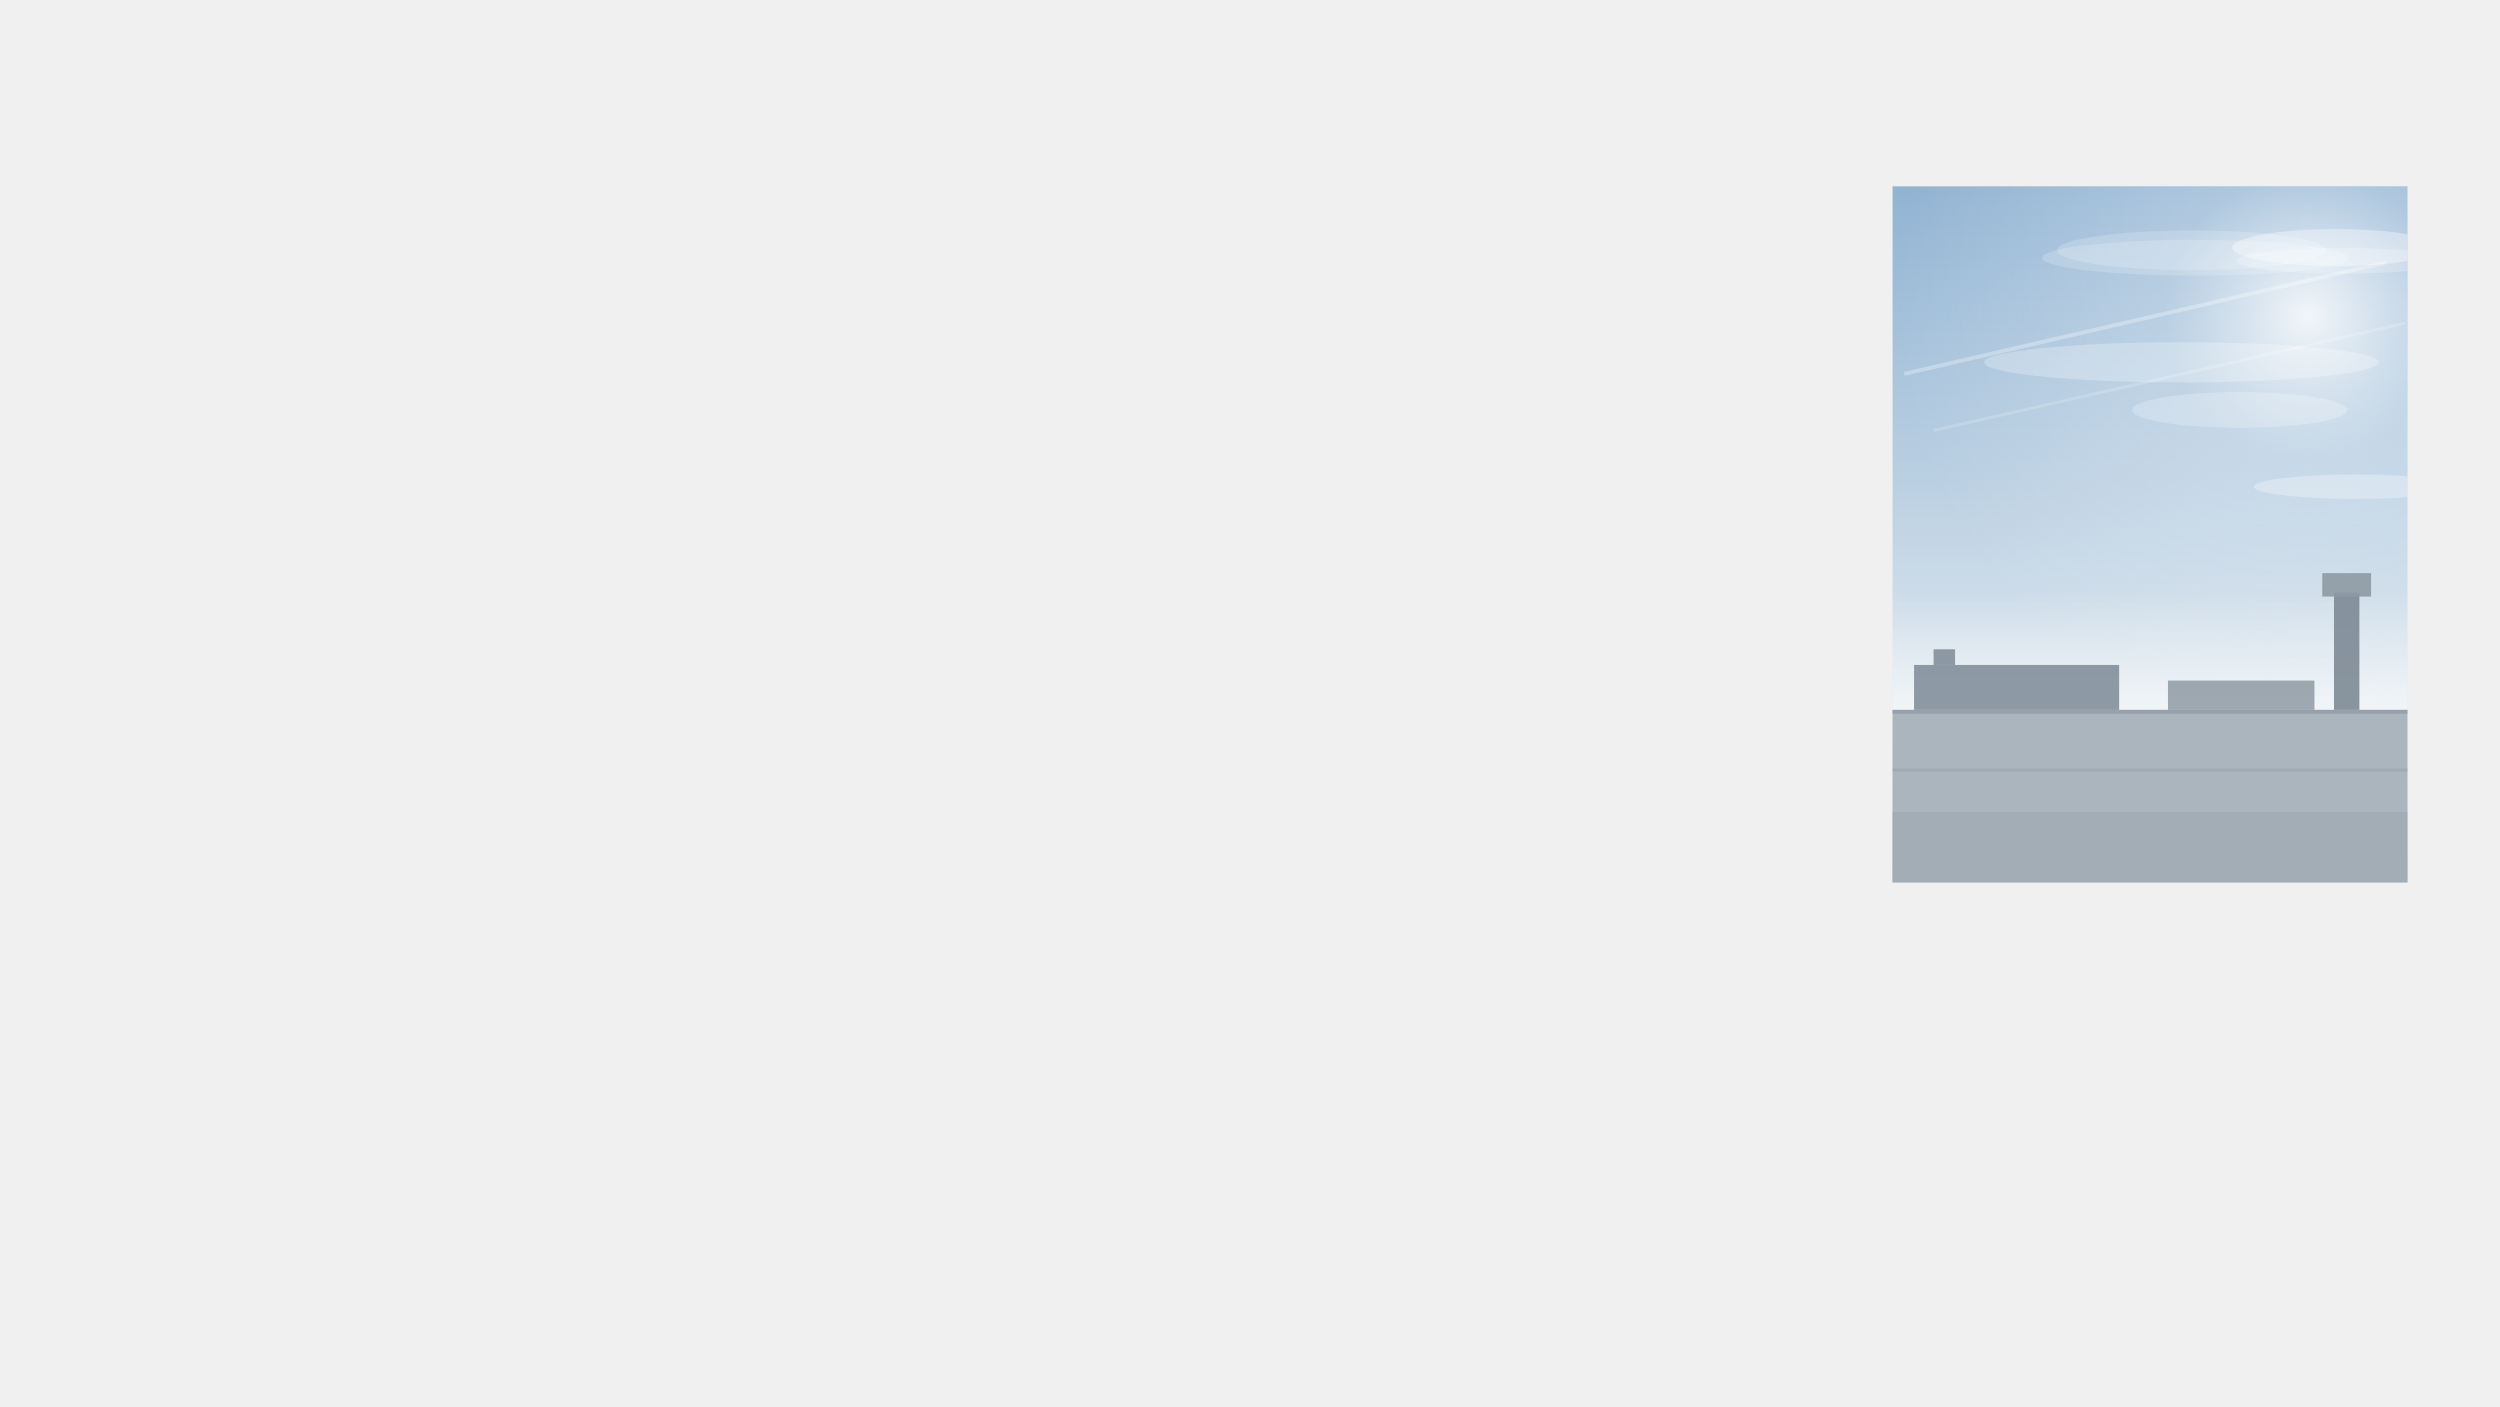
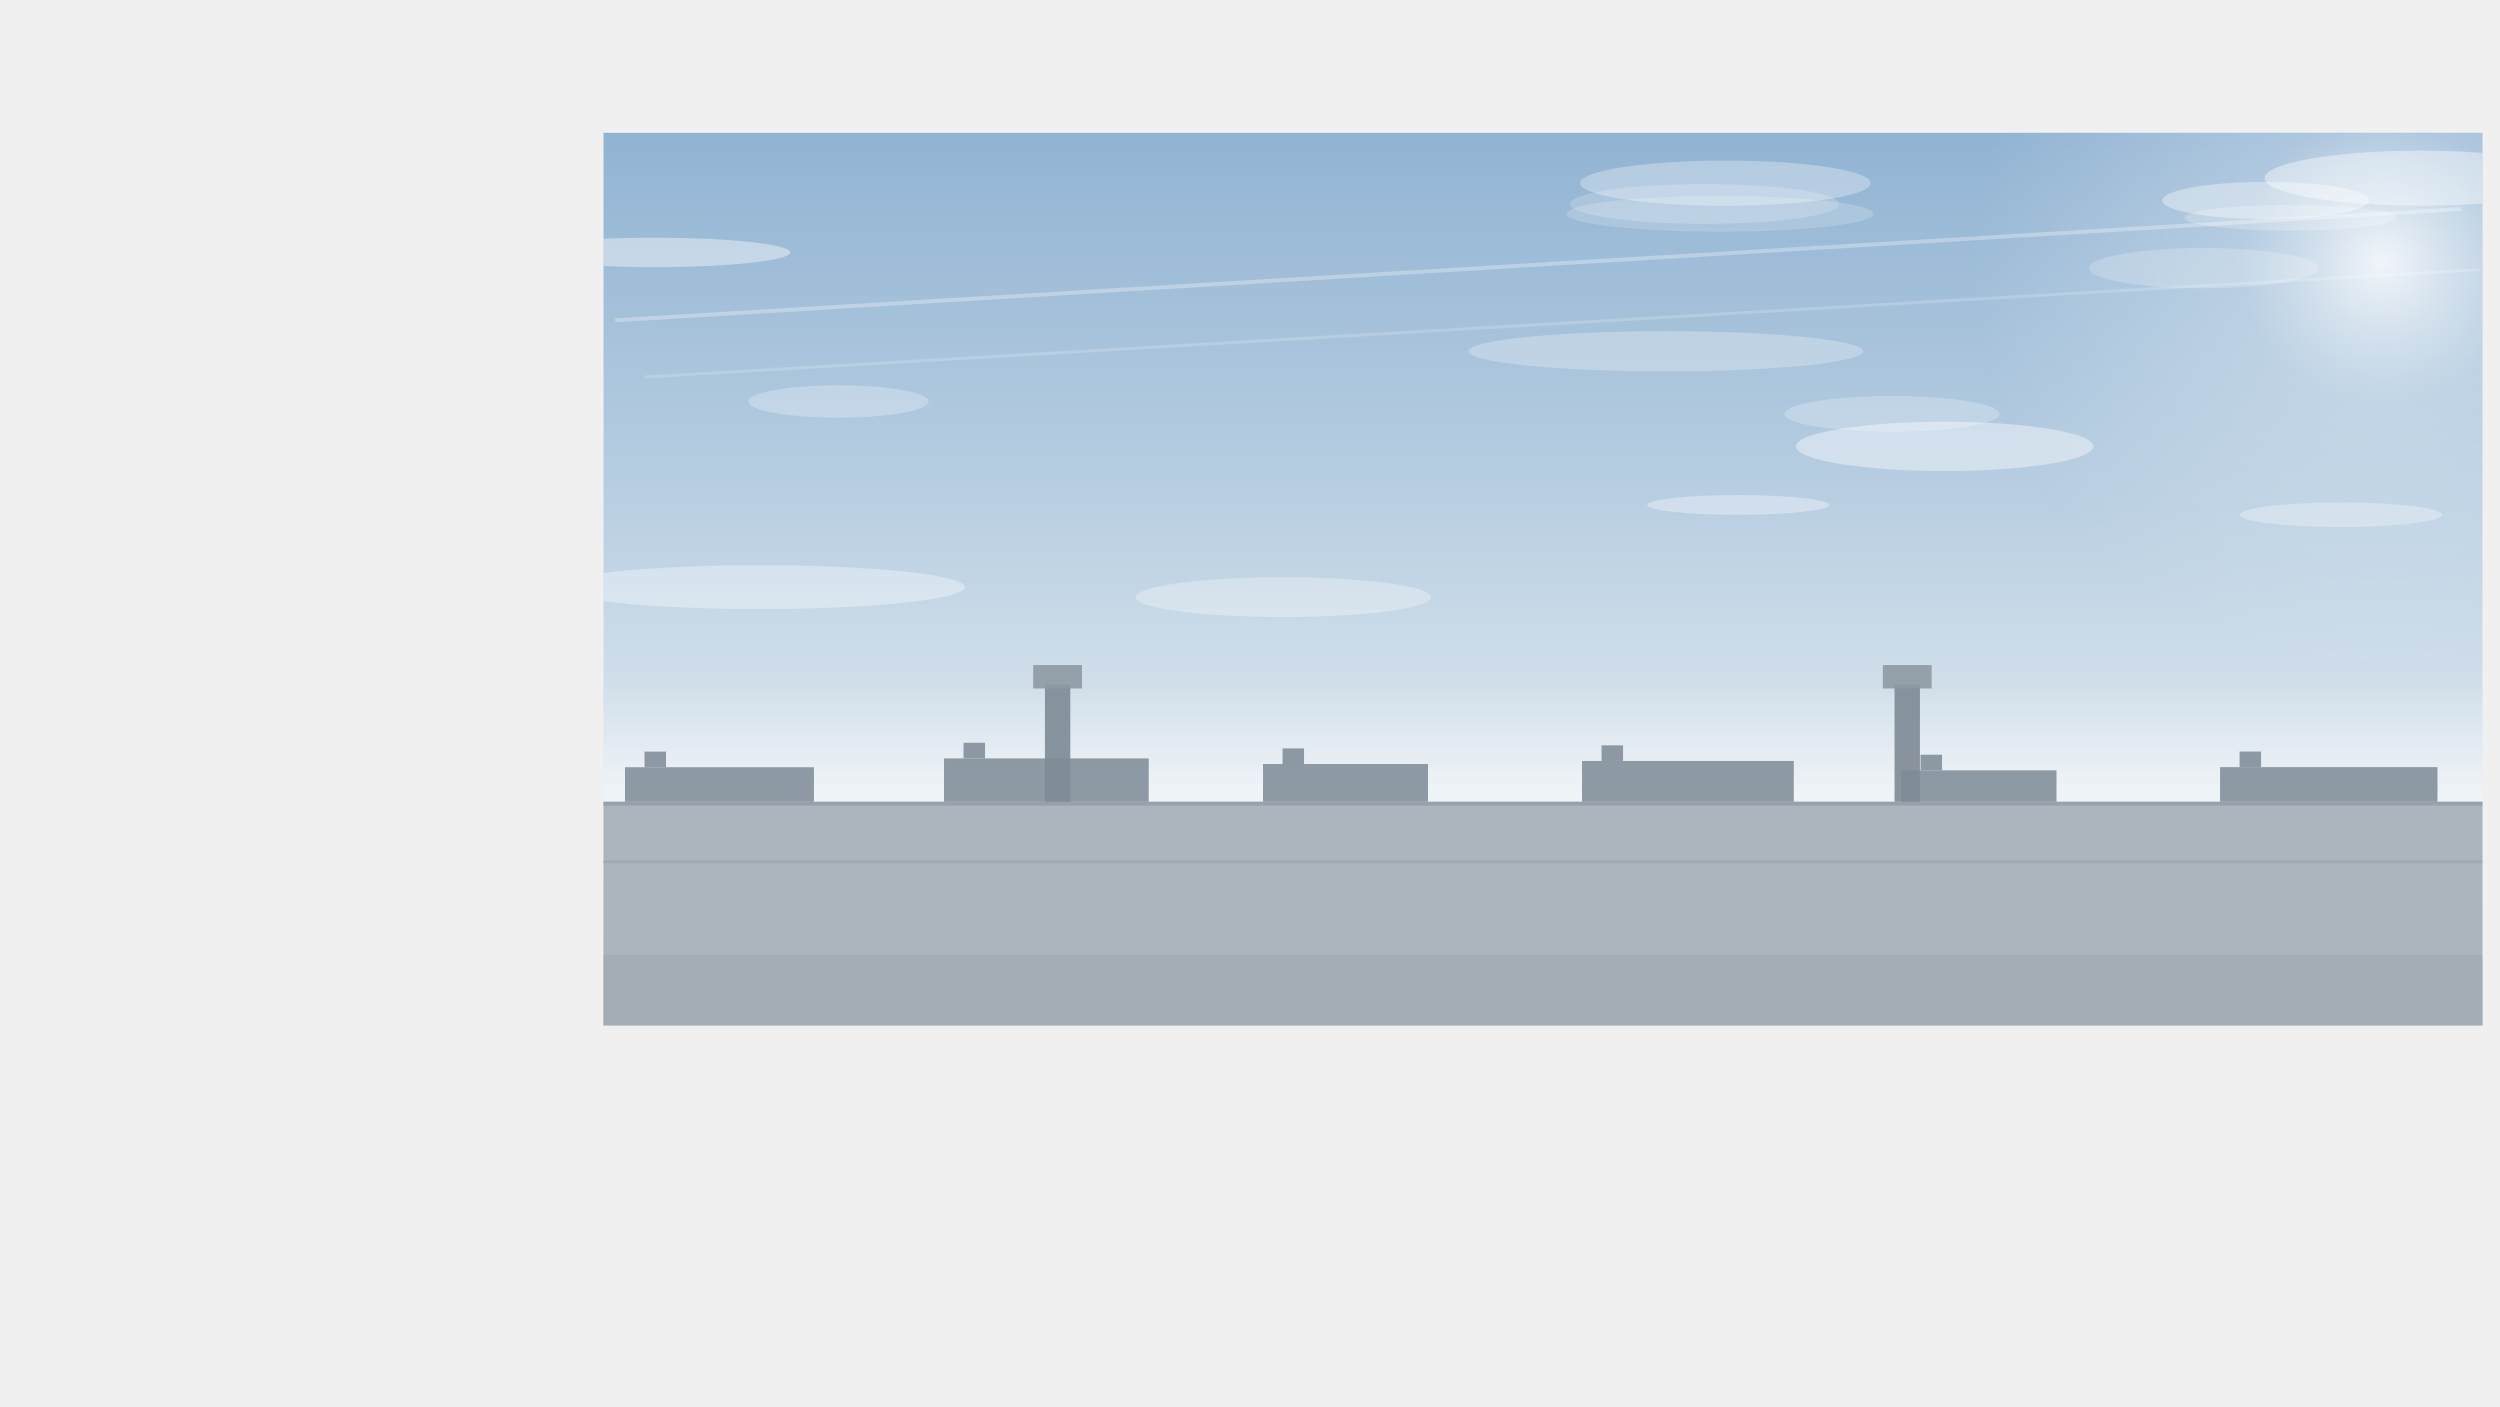
<svg xmlns="http://www.w3.org/2000/svg" width="2560" height="1440" viewBox="0 0 2560 1440">
  <defs>
-     <linearGradient id="skyG" x1="0" y1="172.8" x2="0" y2="921.6" gradientUnits="userSpaceOnUse">
+     <linearGradient id="skyG" x1="0" y1="118" x2="0" y2="1068" gradientUnits="userSpaceOnUse">
      <stop offset="0" stop-color="#8fb2d2" />
      <stop offset="0.42" stop-color="#b9cfe2" />
      <stop offset="0.74" stop-color="#dfe8ef" />
      <stop offset="1" stop-color="#cfd8de" />
    </linearGradient>
-     <radialGradient id="sun" cx="2363.2" cy="322.8" r="420" gradientUnits="userSpaceOnUse">
+     <radialGradient id="sun" cx="2440" cy="268" r="420" gradientUnits="userSpaceOnUse">
      <stop offset="0" stop-color="#ffffff" stop-opacity="0.85" />
      <stop offset="0.35" stop-color="#eef3f8" stop-opacity="0.3" />
      <stop offset="1" stop-color="#eef3f8" stop-opacity="0" />
    </radialGradient>
-     <linearGradient id="hazeG" x1="0" y1="606.91" x2="0" y2="726.91" gradientUnits="userSpaceOnUse">
+     <linearGradient id="hazeG" x1="0" y1="701" x2="0" y2="821" gradientUnits="userSpaceOnUse">
      <stop offset="0" stop-color="#ffffff" stop-opacity="0" />
      <stop offset="1" stop-color="#ffffff" stop-opacity="0.55" />
    </linearGradient>
    <clipPath id="winClip">
-       <rect x="1938" y="190.8" width="527.2" height="712.8" />
+       <rect x="618" y="136" width="1924" height="914" />
    </clipPath>
  </defs>
  <g clip-path="url(#winClip)">
-     <rect x="1920" y="172.8" width="563.2" height="748.8" fill="url(#skyG)" />
-     <rect x="1920" y="172.8" width="563.2" height="748.8" fill="url(#sun)" />
-     <ellipse cx="2411.57" cy="498.37" rx="103.59" ry="12.55" fill="#ffffff" opacity="0.3" />
-     <ellipse cx="2398.28" cy="267.03" rx="108.4" ry="13.22" fill="#ffffff" opacity="0.22" />
-     <ellipse cx="2391.79" cy="253.56" rx="105.88" ry="19.02" fill="#ffffff" opacity="0.36" />
-     <ellipse cx="2248.18" cy="263.95" rx="157.19" ry="18.31" fill="#ffffff" opacity="0.18" />
-     <ellipse cx="2293.44" cy="419.8" rx="110.14" ry="18.31" fill="#ffffff" opacity="0.23" />
-     <ellipse cx="2233.9" cy="371.02" rx="202.14" ry="20.59" fill="#ffffff" opacity="0.26" />
-     <ellipse cx="2244.17" cy="256.27" rx="137.75" ry="20.37" fill="#ffffff" opacity="0.19" />
-     <line x1="1950" y1="382.8" x2="2443.2" y2="268.8" stroke="#ffffff" stroke-width="4" opacity="0.30" />
-     <line x1="1980" y1="440.8" x2="2463.2" y2="330.8" stroke="#ffffff" stroke-width="3" opacity="0.18" />
-     <rect x="1920" y="606.91" width="563.2" height="120" fill="url(#hazeG)" />
-     <rect x="1920" y="726.91" width="563.2" height="194.69" fill="#aab5be" />
-     <rect x="1920" y="726.91" width="563.2" height="4" fill="#8e99a3" opacity="0.7" />
-     <rect x="1960" y="680.91" width="210" height="46" fill="#7d8a95" opacity="0.85" />
-     <rect x="1980" y="664.91" width="22" height="16" fill="#7d8a95" opacity="0.85" />
-     <rect x="2220" y="696.91" width="150" height="30" fill="#8a959f" opacity="0.8" />
-     <rect x="2390" y="606.91" width="26" height="120" fill="#7d8a95" opacity="0.9" />
-     <rect x="2378" y="586.91" width="50" height="24" fill="#8e99a3" opacity="0.9" />
-     <rect x="1920" y="786.91" width="563.2" height="3" fill="#98a3ac" opacity="0.6" />
-     <rect x="1920" y="831.6" width="563.2" height="90" fill="#9aa5ae" opacity="0.55" />
+     <rect x="600" y="118" width="1960" height="950" fill="url(#skyG)" />
+     <rect x="600" y="118" width="1960" height="950" fill="url(#sun)" />
+     <ellipse cx="2396.93" cy="527.1" rx="103.59" ry="12.55" fill="#ffffff" opacity="0.3" />
+     <ellipse cx="2345.22" cy="223" rx="108.4" ry="13.22" fill="#ffffff" opacity="0.22" />
+     <ellipse cx="2319.96" cy="205.29" rx="105.88" ry="19.02" fill="#ffffff" opacity="0.36" />
+     <ellipse cx="1761.24" cy="218.94" rx="157.19" ry="18.31" fill="#ffffff" opacity="0.18" />
+     <ellipse cx="1937.33" cy="423.82" rx="110.14" ry="18.31" fill="#ffffff" opacity="0.23" />
+     <ellipse cx="1705.66" cy="359.69" rx="202.14" ry="20.59" fill="#ffffff" opacity="0.26" />
+     <ellipse cx="1745.62" cy="208.85" rx="137.75" ry="20.37" fill="#ffffff" opacity="0.19" />
+     <ellipse cx="2256.51" cy="274.57" rx="117.28" ry="20.65" fill="#ffffff" opacity="0.21" />
+     <ellipse cx="858.54" cy="411.13" rx="92.27" ry="16.6" fill="#ffffff" opacity="0.26" />
+     <ellipse cx="1991.33" cy="457.1" rx="152.33" ry="25.25" fill="#ffffff" opacity="0.41" />
+     <ellipse cx="1314.21" cy="611.51" rx="151.14" ry="20.41" fill="#ffffff" opacity="0.3" />
+     <ellipse cx="778.06" cy="601.22" rx="209.92" ry="22.46" fill="#ffffff" opacity="0.34" />
+     <ellipse cx="1766.84" cy="187.55" rx="148.88" ry="23.14" fill="#ffffff" opacity="0.3" />
+     <ellipse cx="2478.74" cy="182.42" rx="159.82" ry="28.16" fill="#ffffff" opacity="0.41" />
+     <ellipse cx="1779.88" cy="517.05" rx="93.11" ry="10.13" fill="#ffffff" opacity="0.34" />
+     <ellipse cx="670.39" cy="258.48" rx="138.88" ry="15.06" fill="#ffffff" opacity="0.41" />
+     <line x1="630" y1="328" x2="2520" y2="214" stroke="#ffffff" stroke-width="4" opacity="0.30" />
+     <line x1="660" y1="386" x2="2540" y2="276" stroke="#ffffff" stroke-width="3" opacity="0.18" />
+     <rect x="600" y="701" width="1960" height="120" fill="url(#hazeG)" />
+     <rect x="600" y="821" width="1960" height="247" fill="#aab5be" />
+     <rect x="600" y="821" width="1960" height="4" fill="#8e99a3" opacity="0.7" />
+     <rect x="640" y="785.64" width="193.46" height="35.36" fill="#7d8a95" opacity="0.85" />
+     <rect x="660" y="769.64" width="22" height="16" fill="#7d8a95" opacity="0.85" />
+     <rect x="966.67" y="776.6" width="209.62" height="44.4" fill="#7d8a95" opacity="0.85" />
+     <rect x="986.67" y="760.6" width="22" height="16" fill="#7d8a95" opacity="0.85" />
+     <rect x="1293.33" y="782.33" width="168.94" height="38.67" fill="#7d8a95" opacity="0.85" />
+     <rect x="1313.33" y="766.33" width="22" height="16" fill="#7d8a95" opacity="0.85" />
+     <rect x="1620" y="779.24" width="216.82" height="41.76" fill="#7d8a95" opacity="0.85" />
+     <rect x="1640" y="763.24" width="22" height="16" fill="#7d8a95" opacity="0.85" />
+     <rect x="1946.67" y="788.82" width="159.16" height="32.18" fill="#7d8a95" opacity="0.85" />
+     <rect x="1966.67" y="772.82" width="22" height="16" fill="#7d8a95" opacity="0.85" />
+     <rect x="2273.33" y="785.56" width="222.65" height="35.44" fill="#7d8a95" opacity="0.85" />
+     <rect x="2293.33" y="769.56" width="22" height="16" fill="#7d8a95" opacity="0.85" />
+     <rect x="1070" y="701" width="26" height="120" fill="#7d8a95" opacity="0.9" />
+     <rect x="1058" y="681" width="50" height="24" fill="#8e99a3" opacity="0.9" />
+     <rect x="1940" y="701" width="26" height="120" fill="#7d8a95" opacity="0.9" />
+     <rect x="1928" y="681" width="50" height="24" fill="#8e99a3" opacity="0.9" />
+     <rect x="600" y="881" width="1960" height="3" fill="#98a3ac" opacity="0.6" />
+     <rect x="600" y="978" width="1960" height="90" fill="#9aa5ae" opacity="0.55" />
  </g>
</svg>
